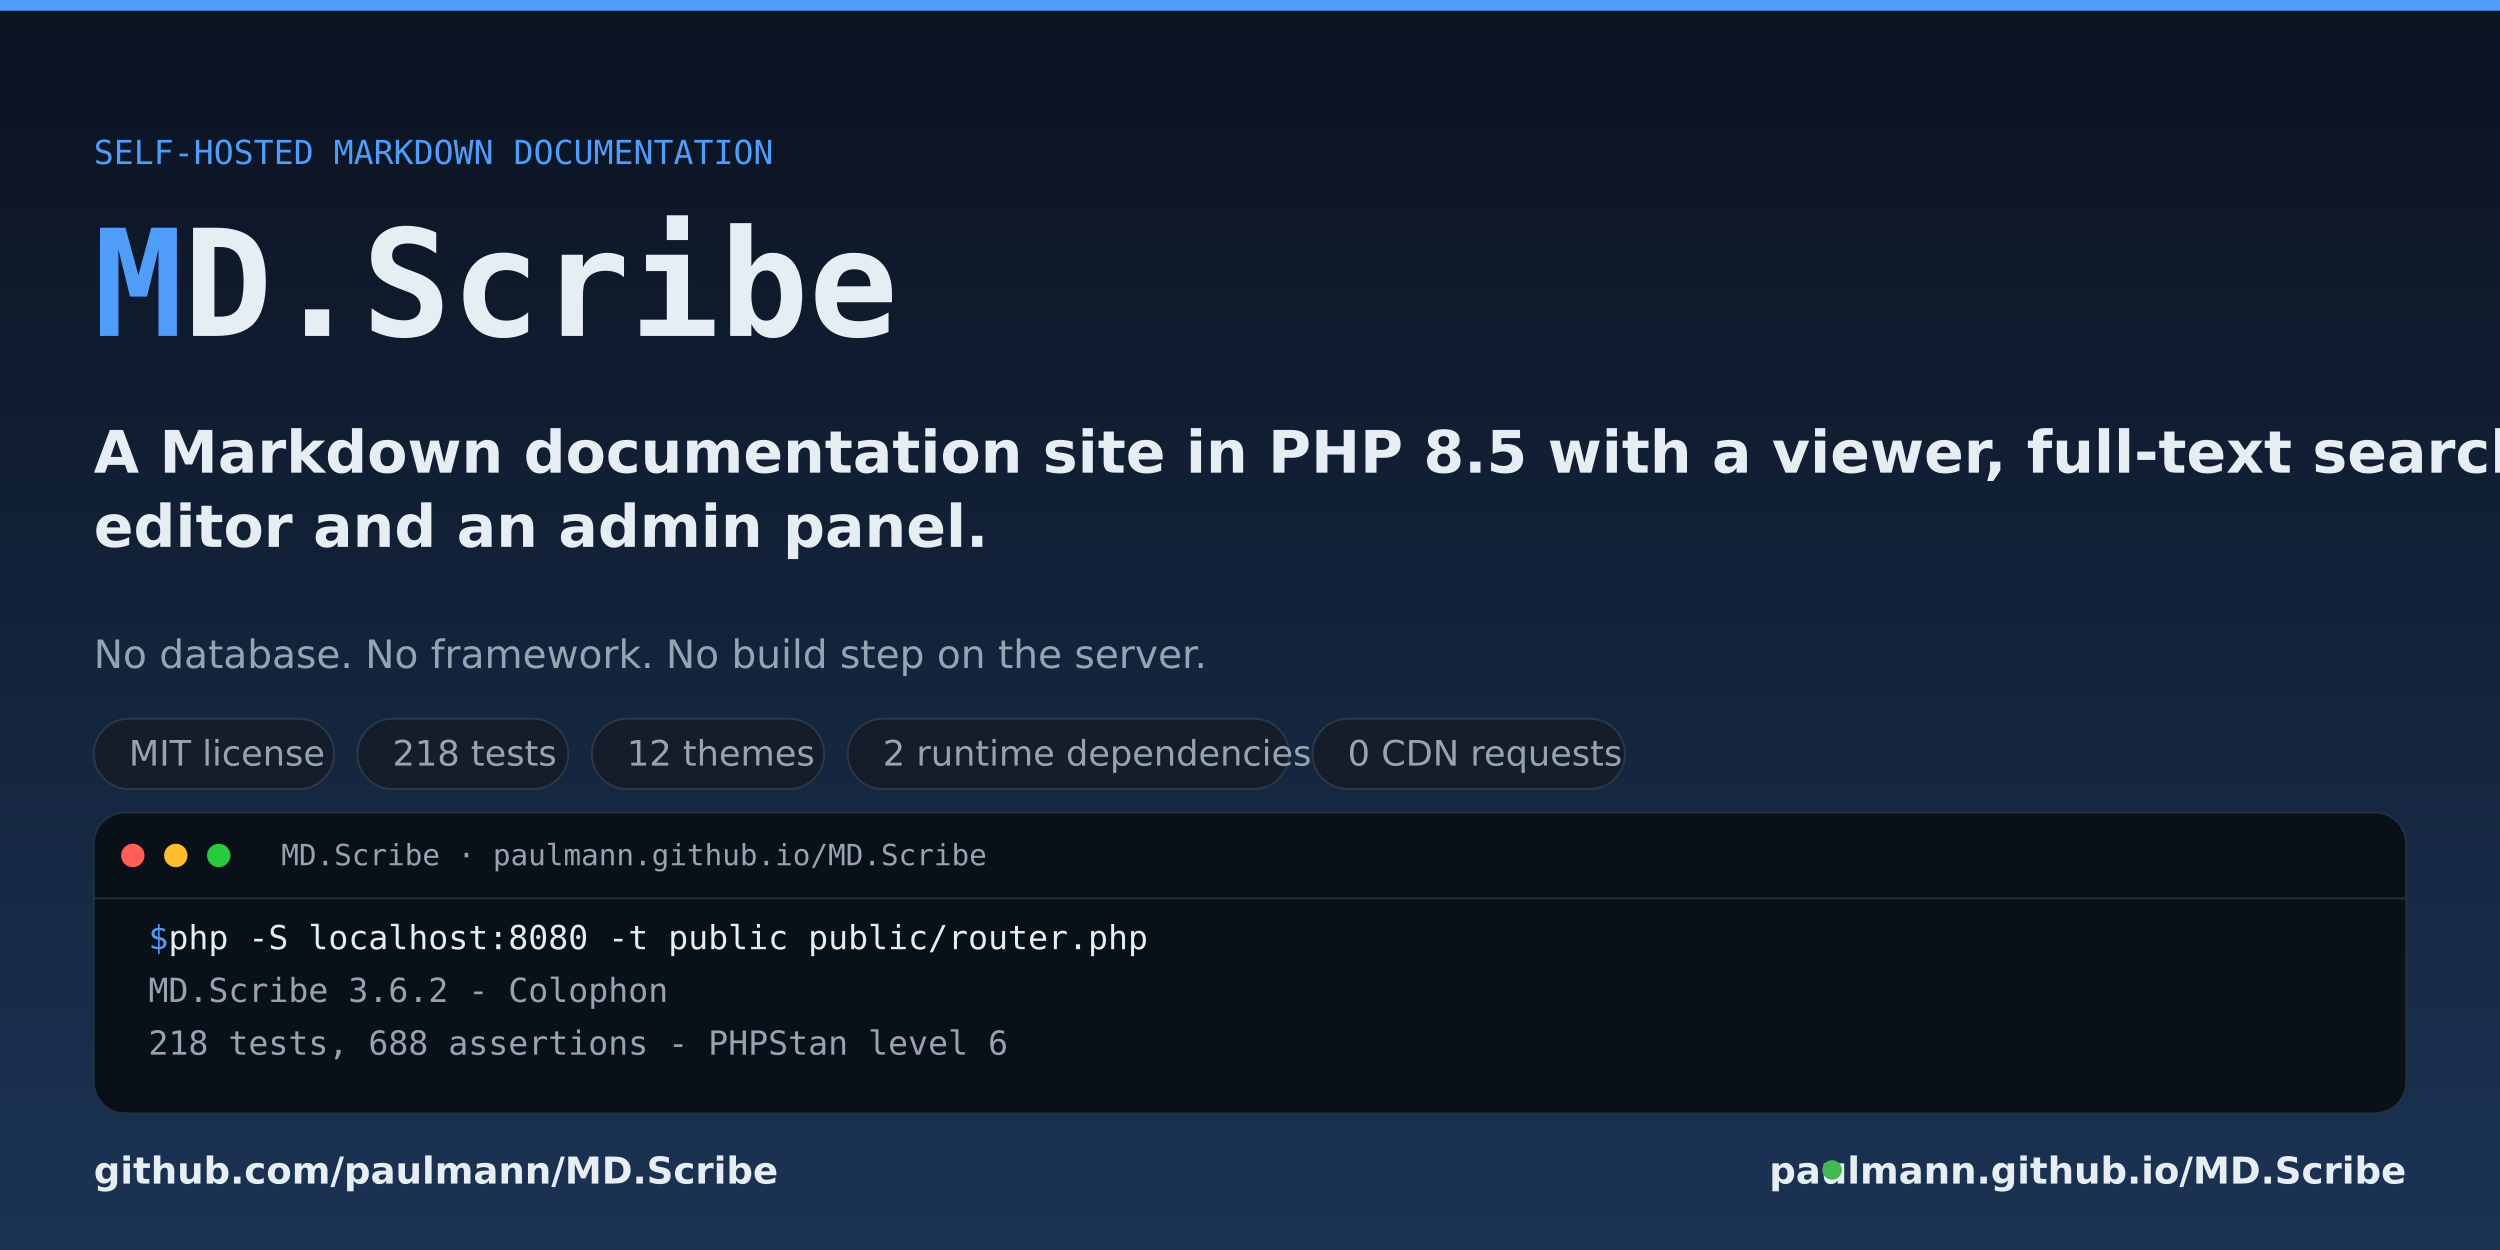
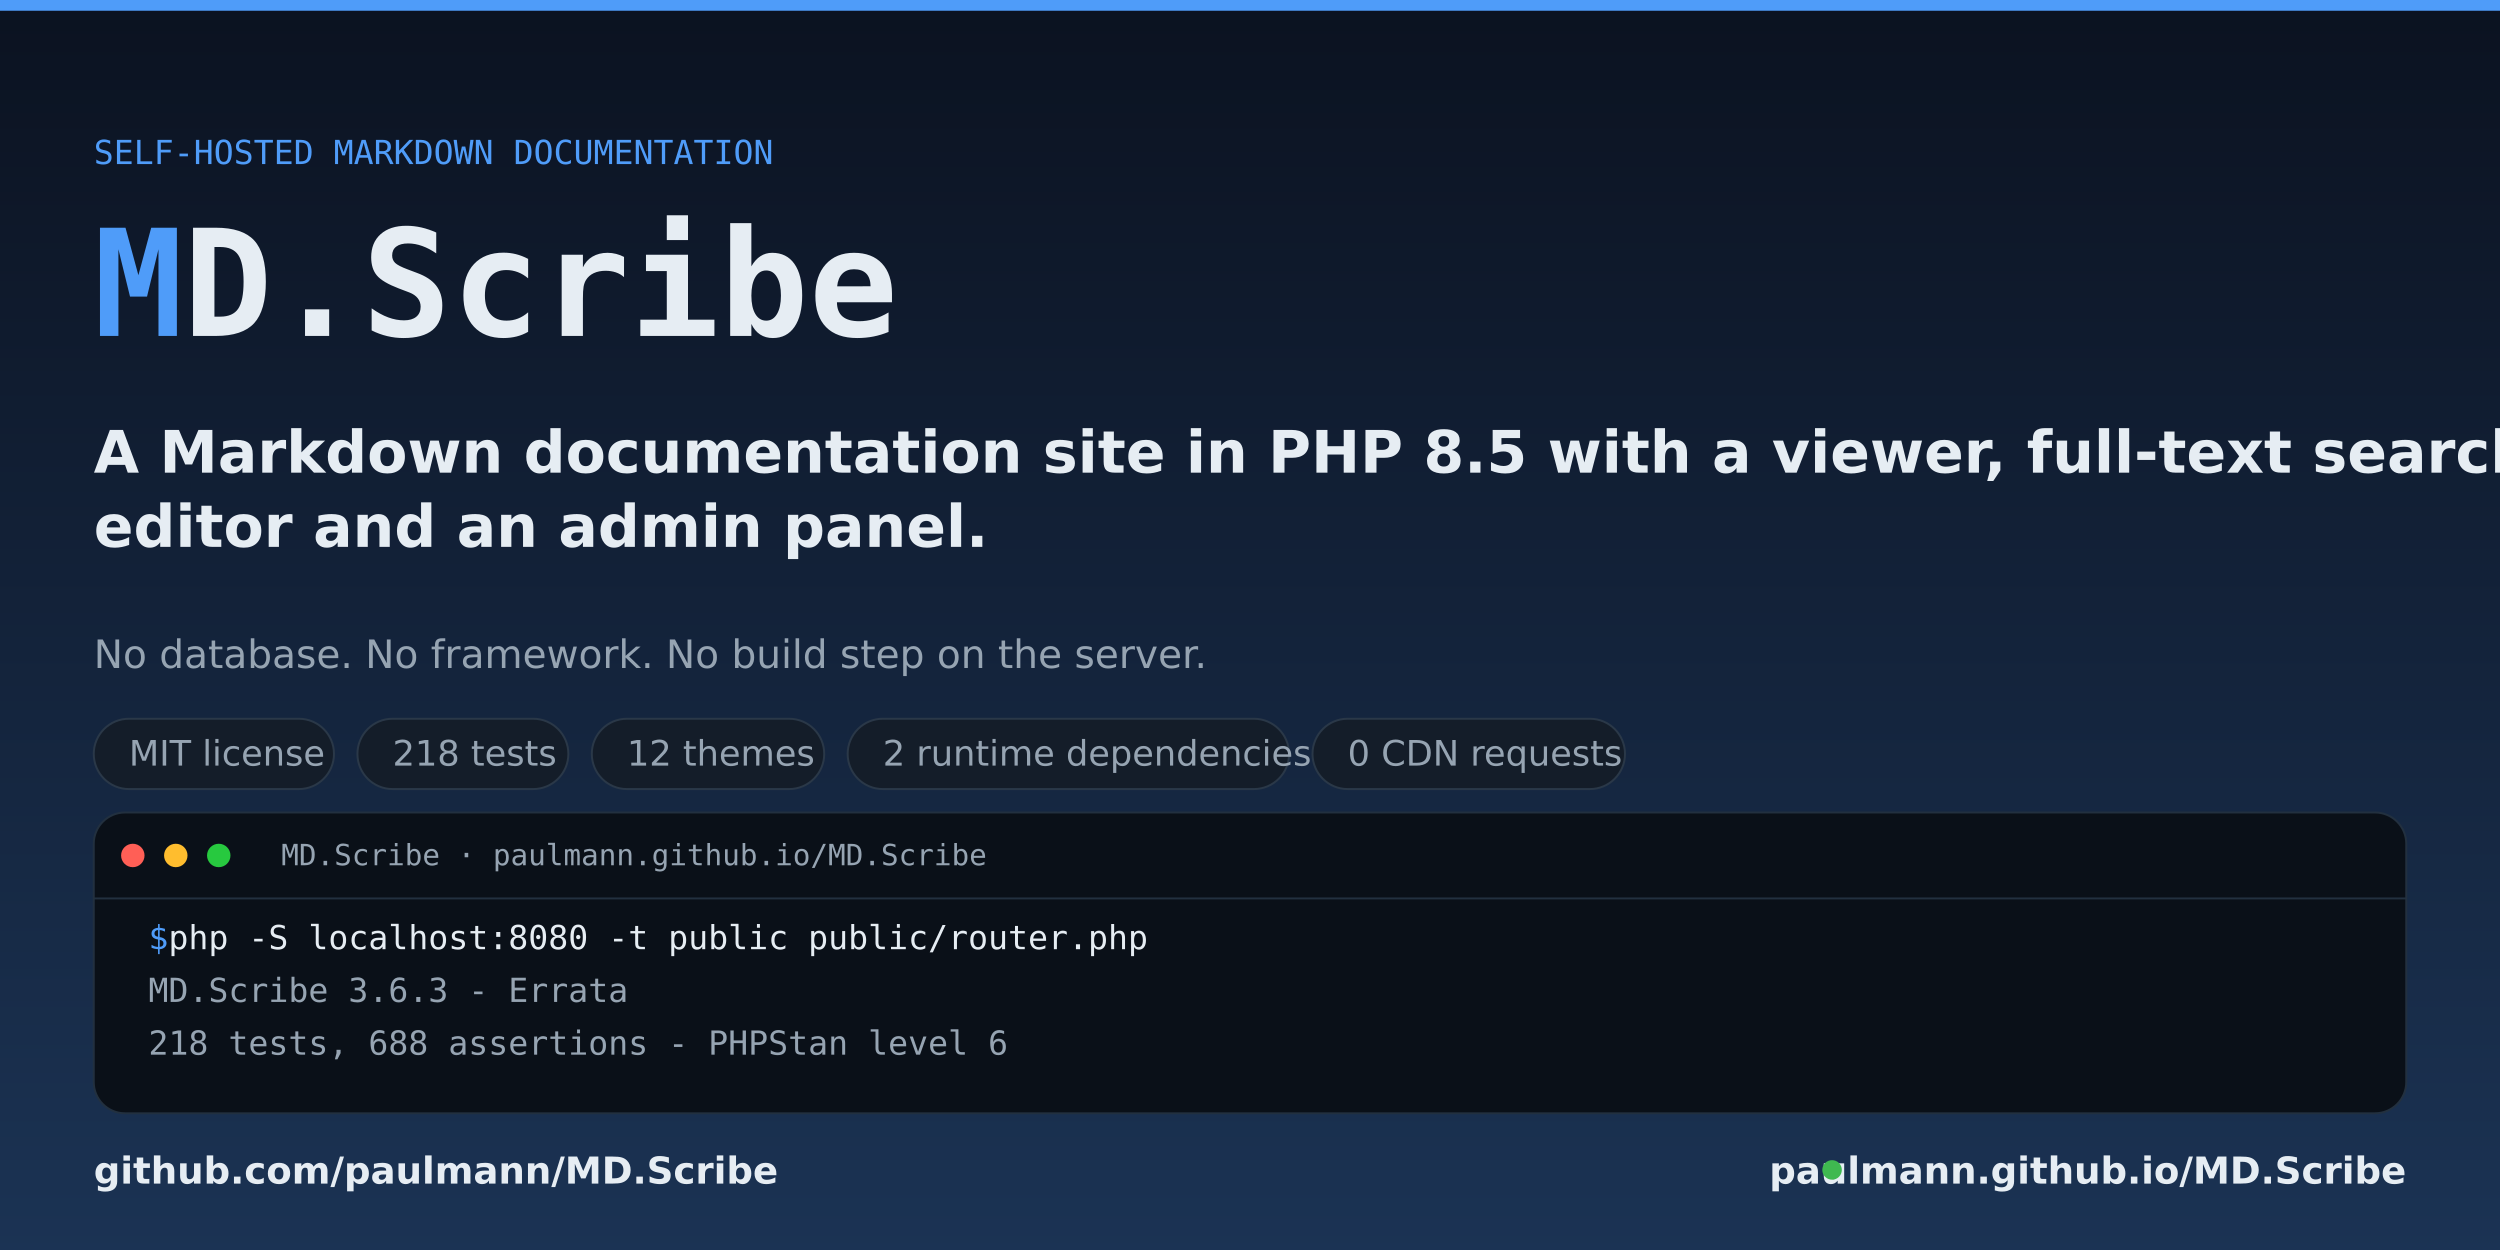
<svg xmlns="http://www.w3.org/2000/svg" width="1280" height="640" viewBox="0 0 1280 640" role="img" aria-label="MD.Scribe — A Markdown documentation site in PHP 8.5 with a viewer, full-text search, an editor and an admin panel.">
  <defs>
    <linearGradient id="background" x1="0" y1="0" x2="0" y2="1">
      <stop offset="0" stop-color="#0b1220" />
      <stop offset="1" stop-color="#1b3354" />
    </linearGradient>
  </defs>
  <rect width="1280" height="640" fill="url(#background)" />
  <rect x="0" y="0" width="1280" height="5" rx="0" fill="#4f9cf9" stroke="#4f9cf9" stroke-width="1" />
  <text x="48" y="84" font-family="Consolas, 'DejaVu Sans Mono', monospace" font-size="17" fill="#4f9cf9" text-anchor="start">SELF-HOSTED MARKDOWN DOCUMENTATION</text>
  <text x="48" y="172" font-family="Consolas, 'DejaVu Sans Mono', monospace" font-size="76" font-weight="700" fill="#e6edf3" text-anchor="start">
    <tspan x="48">
      <tspan fill="#4f9cf9">M</tspan>D.Scribe</tspan>
  </text>
  <text x="48" y="242" font-family="'Segoe UI', 'DejaVu Sans', sans-serif" font-size="30" font-weight="700" fill="#e6edf3" text-anchor="start">A Markdown documentation site in PHP 8.5 with a viewer, full-text search, an</text>
  <text x="48" y="280" font-family="'Segoe UI', 'DejaVu Sans', sans-serif" font-size="30" font-weight="700" fill="#e6edf3" text-anchor="start">editor and an admin panel.</text>
  <text x="48" y="342" font-family="'Segoe UI', 'DejaVu Sans', sans-serif" font-size="20" fill="#96a4b2" text-anchor="start">No database. No framework. No build step on the server.</text>
  <rect x="48" y="368" width="123" height="36" rx="18" fill="#141d29" stroke="#2a3848" stroke-width="1" />
  <text x="66" y="392" font-family="'Segoe UI', 'DejaVu Sans', sans-serif" font-size="18" fill="#96a4b2" text-anchor="start">MIT license</text>
  <rect x="183" y="368" width="108" height="36" rx="18" fill="#141d29" stroke="#2a3848" stroke-width="1" />
  <text x="201" y="392" font-family="'Segoe UI', 'DejaVu Sans', sans-serif" font-size="18" fill="#96a4b2" text-anchor="start">218 tests</text>
  <rect x="303" y="368" width="119" height="36" rx="18" fill="#141d29" stroke="#2a3848" stroke-width="1" />
  <text x="321" y="392" font-family="'Segoe UI', 'DejaVu Sans', sans-serif" font-size="18" fill="#96a4b2" text-anchor="start">12 themes</text>
  <rect x="434" y="368" width="226" height="36" rx="18" fill="#141d29" stroke="#2a3848" stroke-width="1" />
  <text x="452" y="392" font-family="'Segoe UI', 'DejaVu Sans', sans-serif" font-size="18" fill="#96a4b2" text-anchor="start">2 runtime dependencies</text>
  <rect x="672" y="368" width="160" height="36" rx="18" fill="#141d29" stroke="#2a3848" stroke-width="1" />
  <text x="690" y="392" font-family="'Segoe UI', 'DejaVu Sans', sans-serif" font-size="18" fill="#96a4b2" text-anchor="start">0 CDN requests</text>
  <rect x="48" y="416" width="1184" height="154" rx="16" fill="#0a1018" stroke="#22303f" stroke-width="1" />
  <circle cx="68" cy="438" r="6" fill="#ff5f56" />
  <circle cx="90" cy="438" r="6" fill="#ffbd2e" />
  <circle cx="112" cy="438" r="6" fill="#27c93f" />
  <line x1="48" y1="460" x2="1232" y2="460" stroke="#22303f" stroke-width="1" />
  <text x="144" y="443" font-family="Consolas, 'DejaVu Sans Mono', monospace" font-size="15" fill="#96a4b2" text-anchor="start">MD.Scribe · paulmann.github.io/MD.Scribe</text>
  <text x="76" y="486" font-family="Consolas, 'DejaVu Sans Mono', monospace" font-size="17" fill="#e6edf3" text-anchor="start">
    <tspan fill="#4f9cf9">$ </tspan>php -S localhost:8080 -t public public/router.php</text>
-   <text x="76" y="513" font-family="Consolas, 'DejaVu Sans Mono', monospace" font-size="17" fill="#96a4b2" text-anchor="start">MD.Scribe 3.6.2 - Colophon</text>
+   <text x="76" y="513" font-family="Consolas, 'DejaVu Sans Mono', monospace" font-size="17" fill="#96a4b2" text-anchor="start">MD.Scribe 3.6.3 - Errata</text>
  <text x="76" y="540" font-family="Consolas, 'DejaVu Sans Mono', monospace" font-size="17" fill="#96a4b2" text-anchor="start">218 tests, 688 assertions - PHPStan level 6</text>
  <text x="48" y="606" font-family="'Segoe UI', 'DejaVu Sans', sans-serif" font-size="19" font-weight="700" fill="#e6edf3" text-anchor="start">github.com/paulmann/MD.Scribe</text>
  <text x="1232" y="606" font-family="'Segoe UI', 'DejaVu Sans', sans-serif" font-size="19" font-weight="700" fill="#e6edf3" text-anchor="end">paulmann.github.io/MD.Scribe</text>
  <circle cx="938.016" cy="599" r="5" fill="#3fb950" />
</svg>
